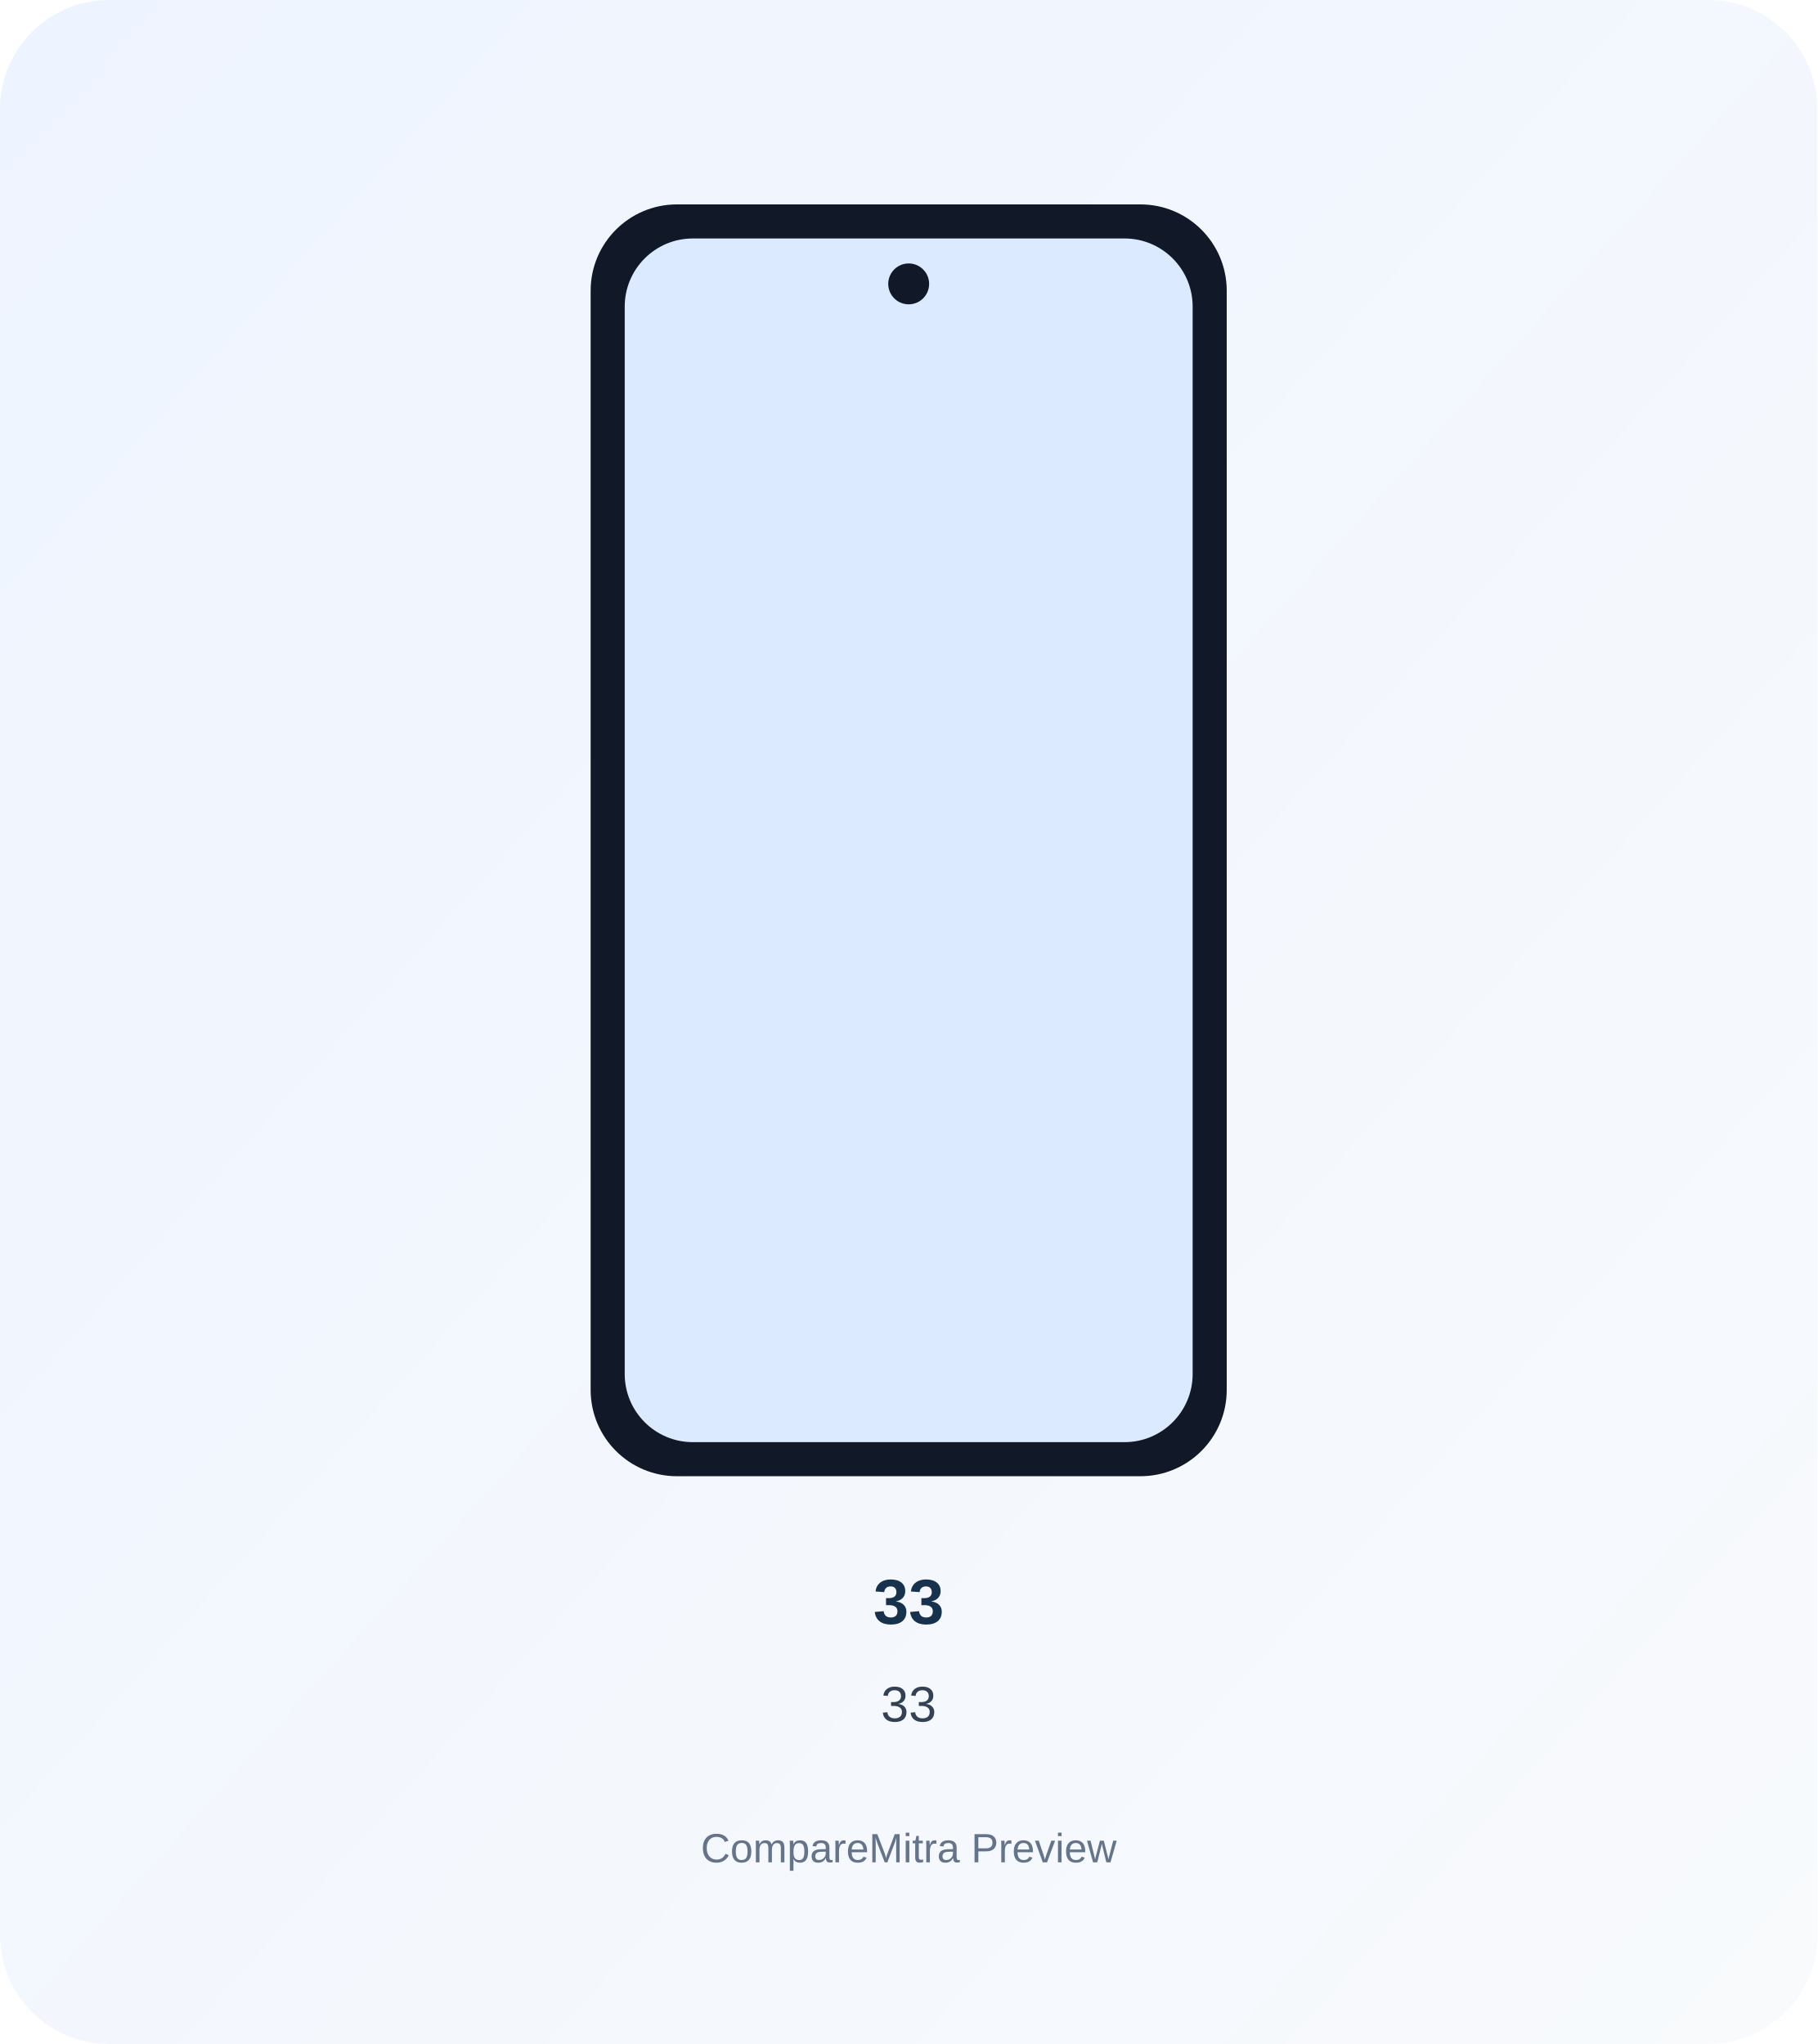
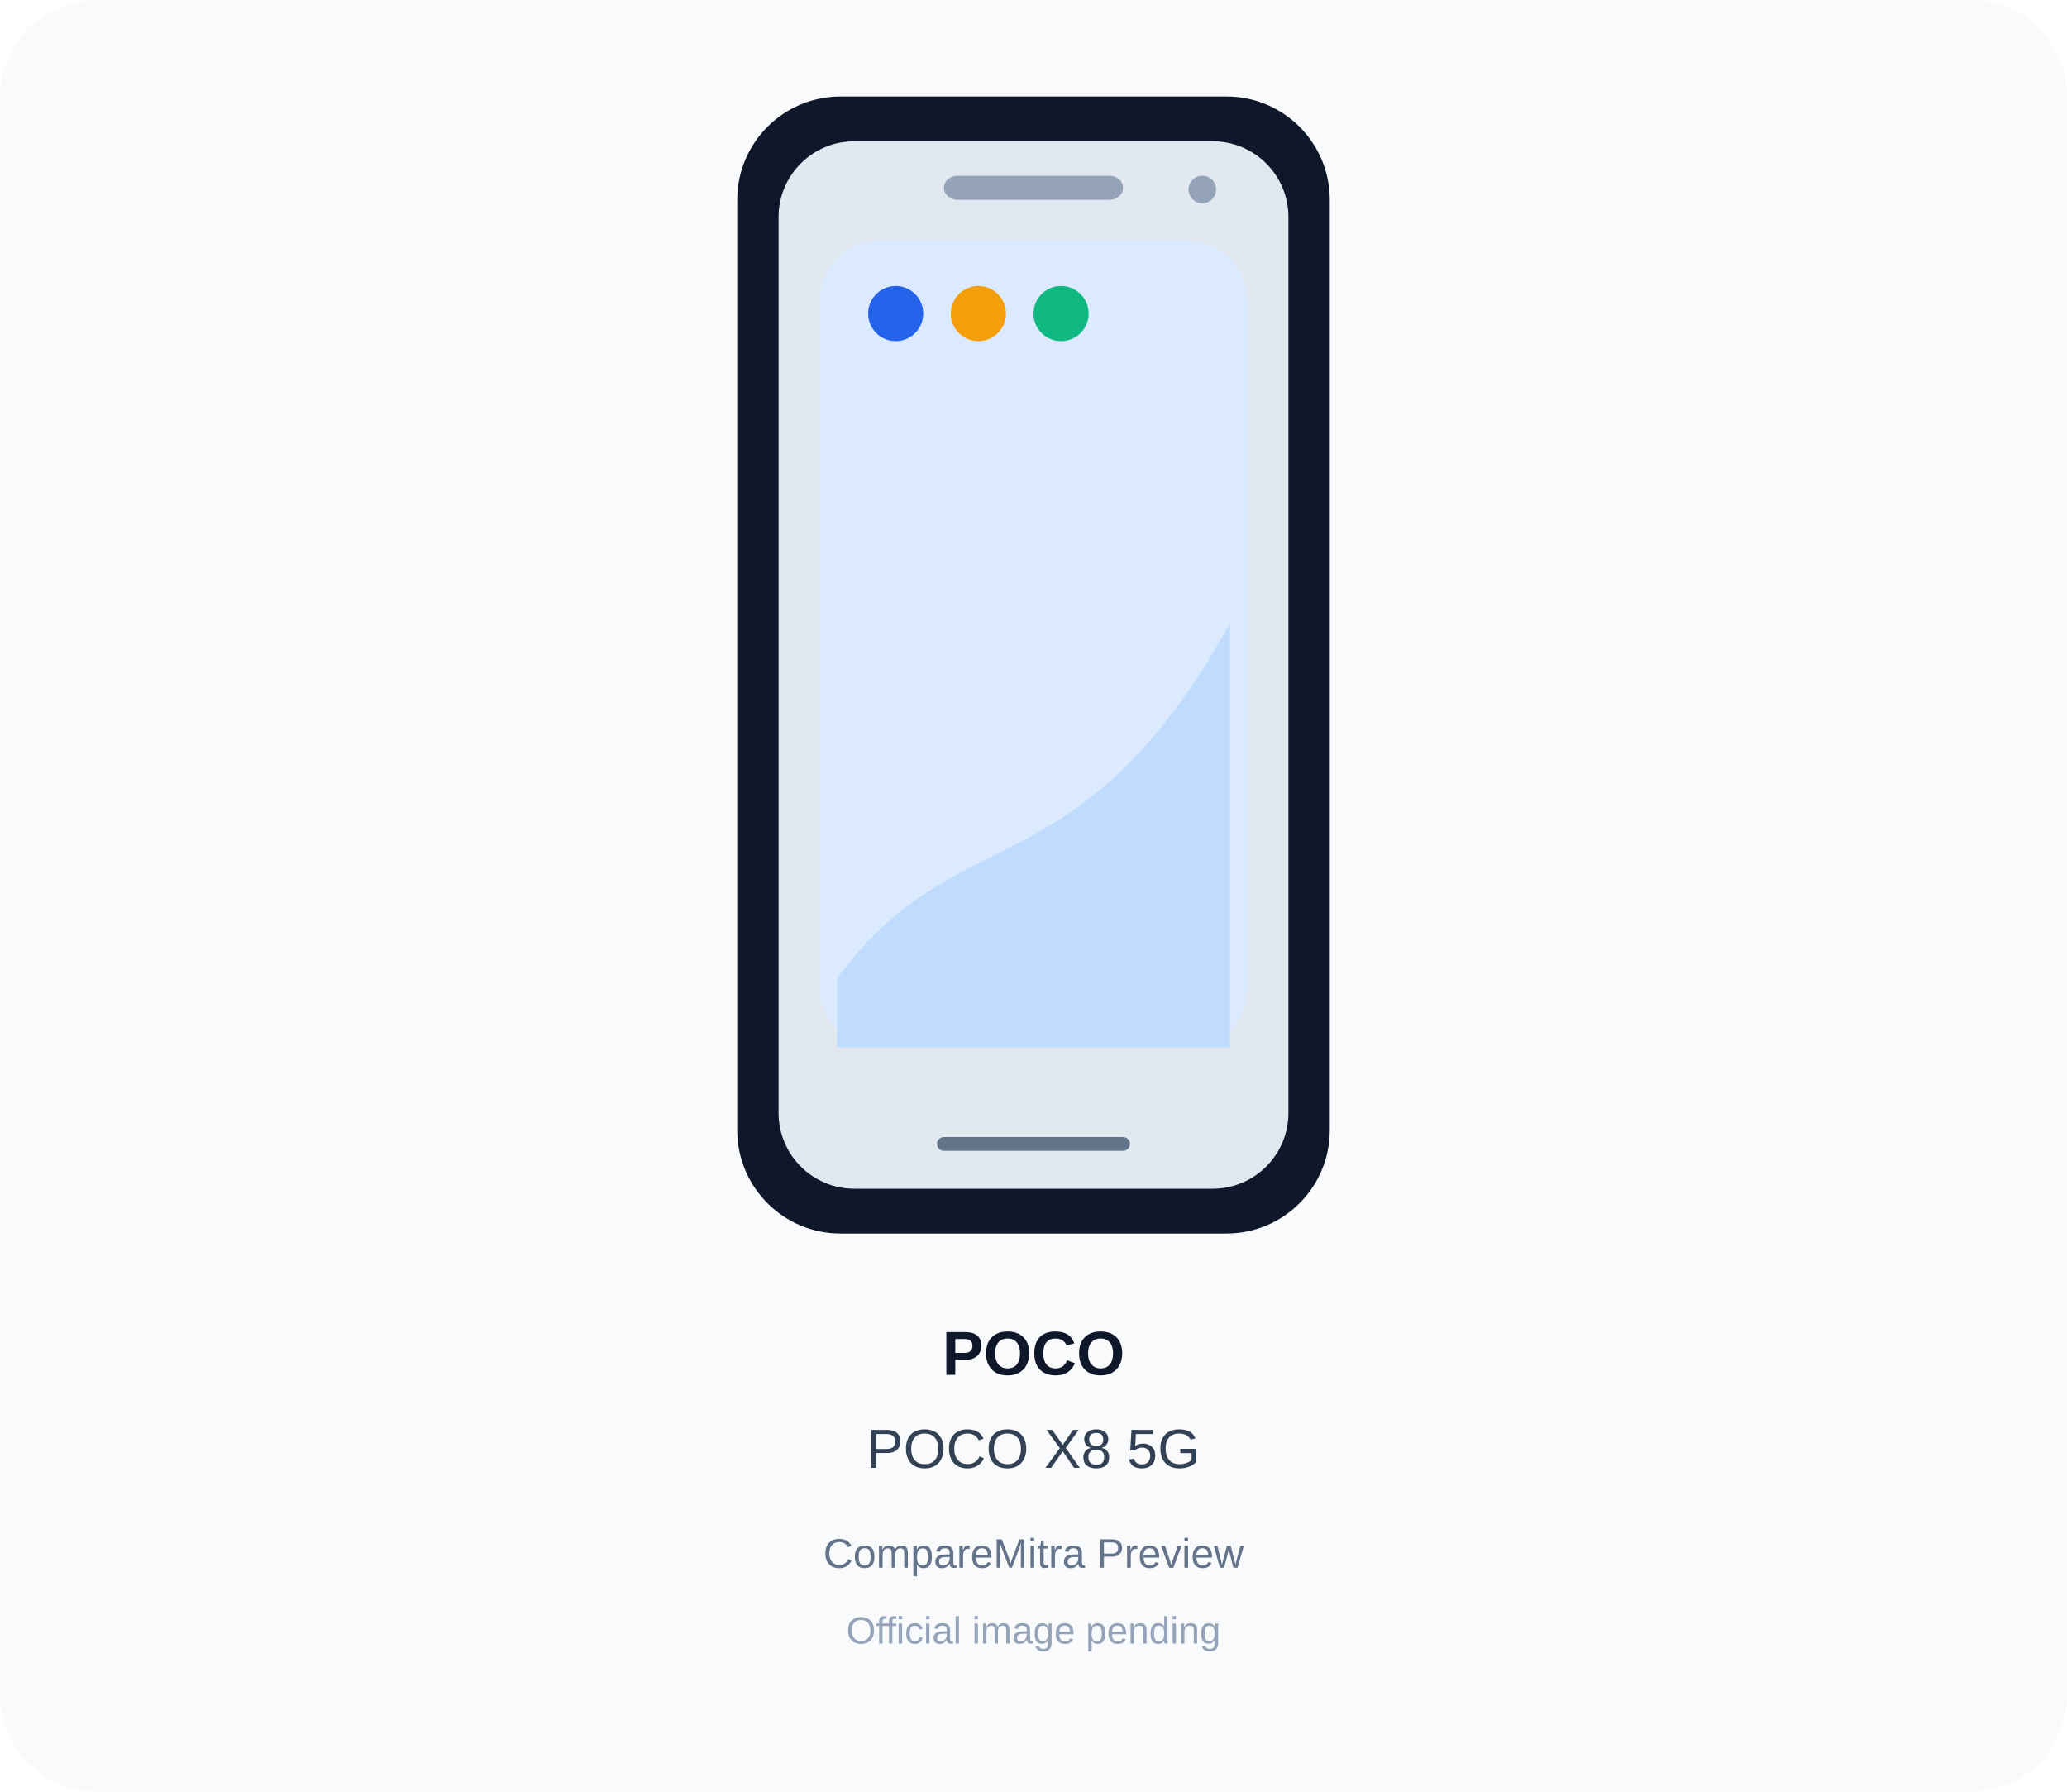
- <svg xmlns="http://www.w3.org/2000/svg" width="800" height="900" viewBox="0 0 800 900">
-   <defs>
-     <linearGradient id="bg" x1="0" y1="0" x2="1" y2="1">
-       <stop offset="0" stop-color="#eef4ff" />
-       <stop offset="1" stop-color="#f8fafc" />
-     </linearGradient>
-   </defs>
-   <rect width="800" height="900" rx="48" fill="url(#bg)" />
-   <rect x="260" y="90" width="280" height="560" rx="38" fill="#111827" />
-   <rect x="275" y="105" width="250" height="530" rx="30" fill="#dbeafe" />
-   <circle cx="400" cy="125" r="9" fill="#111827" />
-   <text x="400" y="715" text-anchor="middle" font-family="Arial,sans-serif" font-size="28" font-weight="700" fill="#17324d">33</text>
-   <text x="400" y="758" text-anchor="middle" font-family="Arial,sans-serif" font-size="22" fill="#334155">33</text>
-   <text x="400" y="820" text-anchor="middle" font-family="Arial,sans-serif" font-size="18" fill="#64748b">CompareMitra Preview</text>
+ <svg xmlns="http://www.w3.org/2000/svg" width="600" height="520" viewBox="0 0 600 520" role="img" aria-label="POCO POCO X8 5G — CompareMitra preview">
+   <rect width="600" height="520" rx="28" fill="#f8fafc" />
+   <rect x="214" y="28" width="172" height="330" rx="30" fill="#0f172a" />
+   <rect x="226" y="41" width="148" height="304" rx="22" fill="#e2e8f0" />
+   <rect x="274" y="51" width="52" height="7" rx="4" fill="#94a3b8" />
+   <circle cx="349" cy="55" r="4" fill="#94a3b8" />
+   <rect x="238" y="70" width="124" height="234" rx="17" fill="#dbeafe" />
+   <circle cx="260" cy="91" r="8" fill="#2563eb" />
+   <circle cx="284" cy="91" r="8" fill="#f59e0b" />
+   <circle cx="308" cy="91" r="8" fill="#10b981" />
+   <path d="M243 284 C278 236 313 260 357 181 L357 304 L243 304 Z" fill="#bfdbfe" />
+   <rect x="272" y="330" width="56" height="4" rx="2" fill="#64748b" />
+   <text x="300" y="399" text-anchor="middle" font-family="Arial,Helvetica,sans-serif" font-size="18" font-weight="700" fill="#0f172a">POCO</text>
+   <text x="300" y="426" text-anchor="middle" font-family="Arial,Helvetica,sans-serif" font-size="16" fill="#334155">POCO X8 5G</text>
+   <text x="300" y="455" text-anchor="middle" font-family="Arial,Helvetica,sans-serif" font-size="12" fill="#64748b">CompareMitra Preview</text>
+   <text x="300" y="477" text-anchor="middle" font-family="Arial,Helvetica,sans-serif" font-size="11" fill="#94a3b8">Official image pending</text>
</svg>
